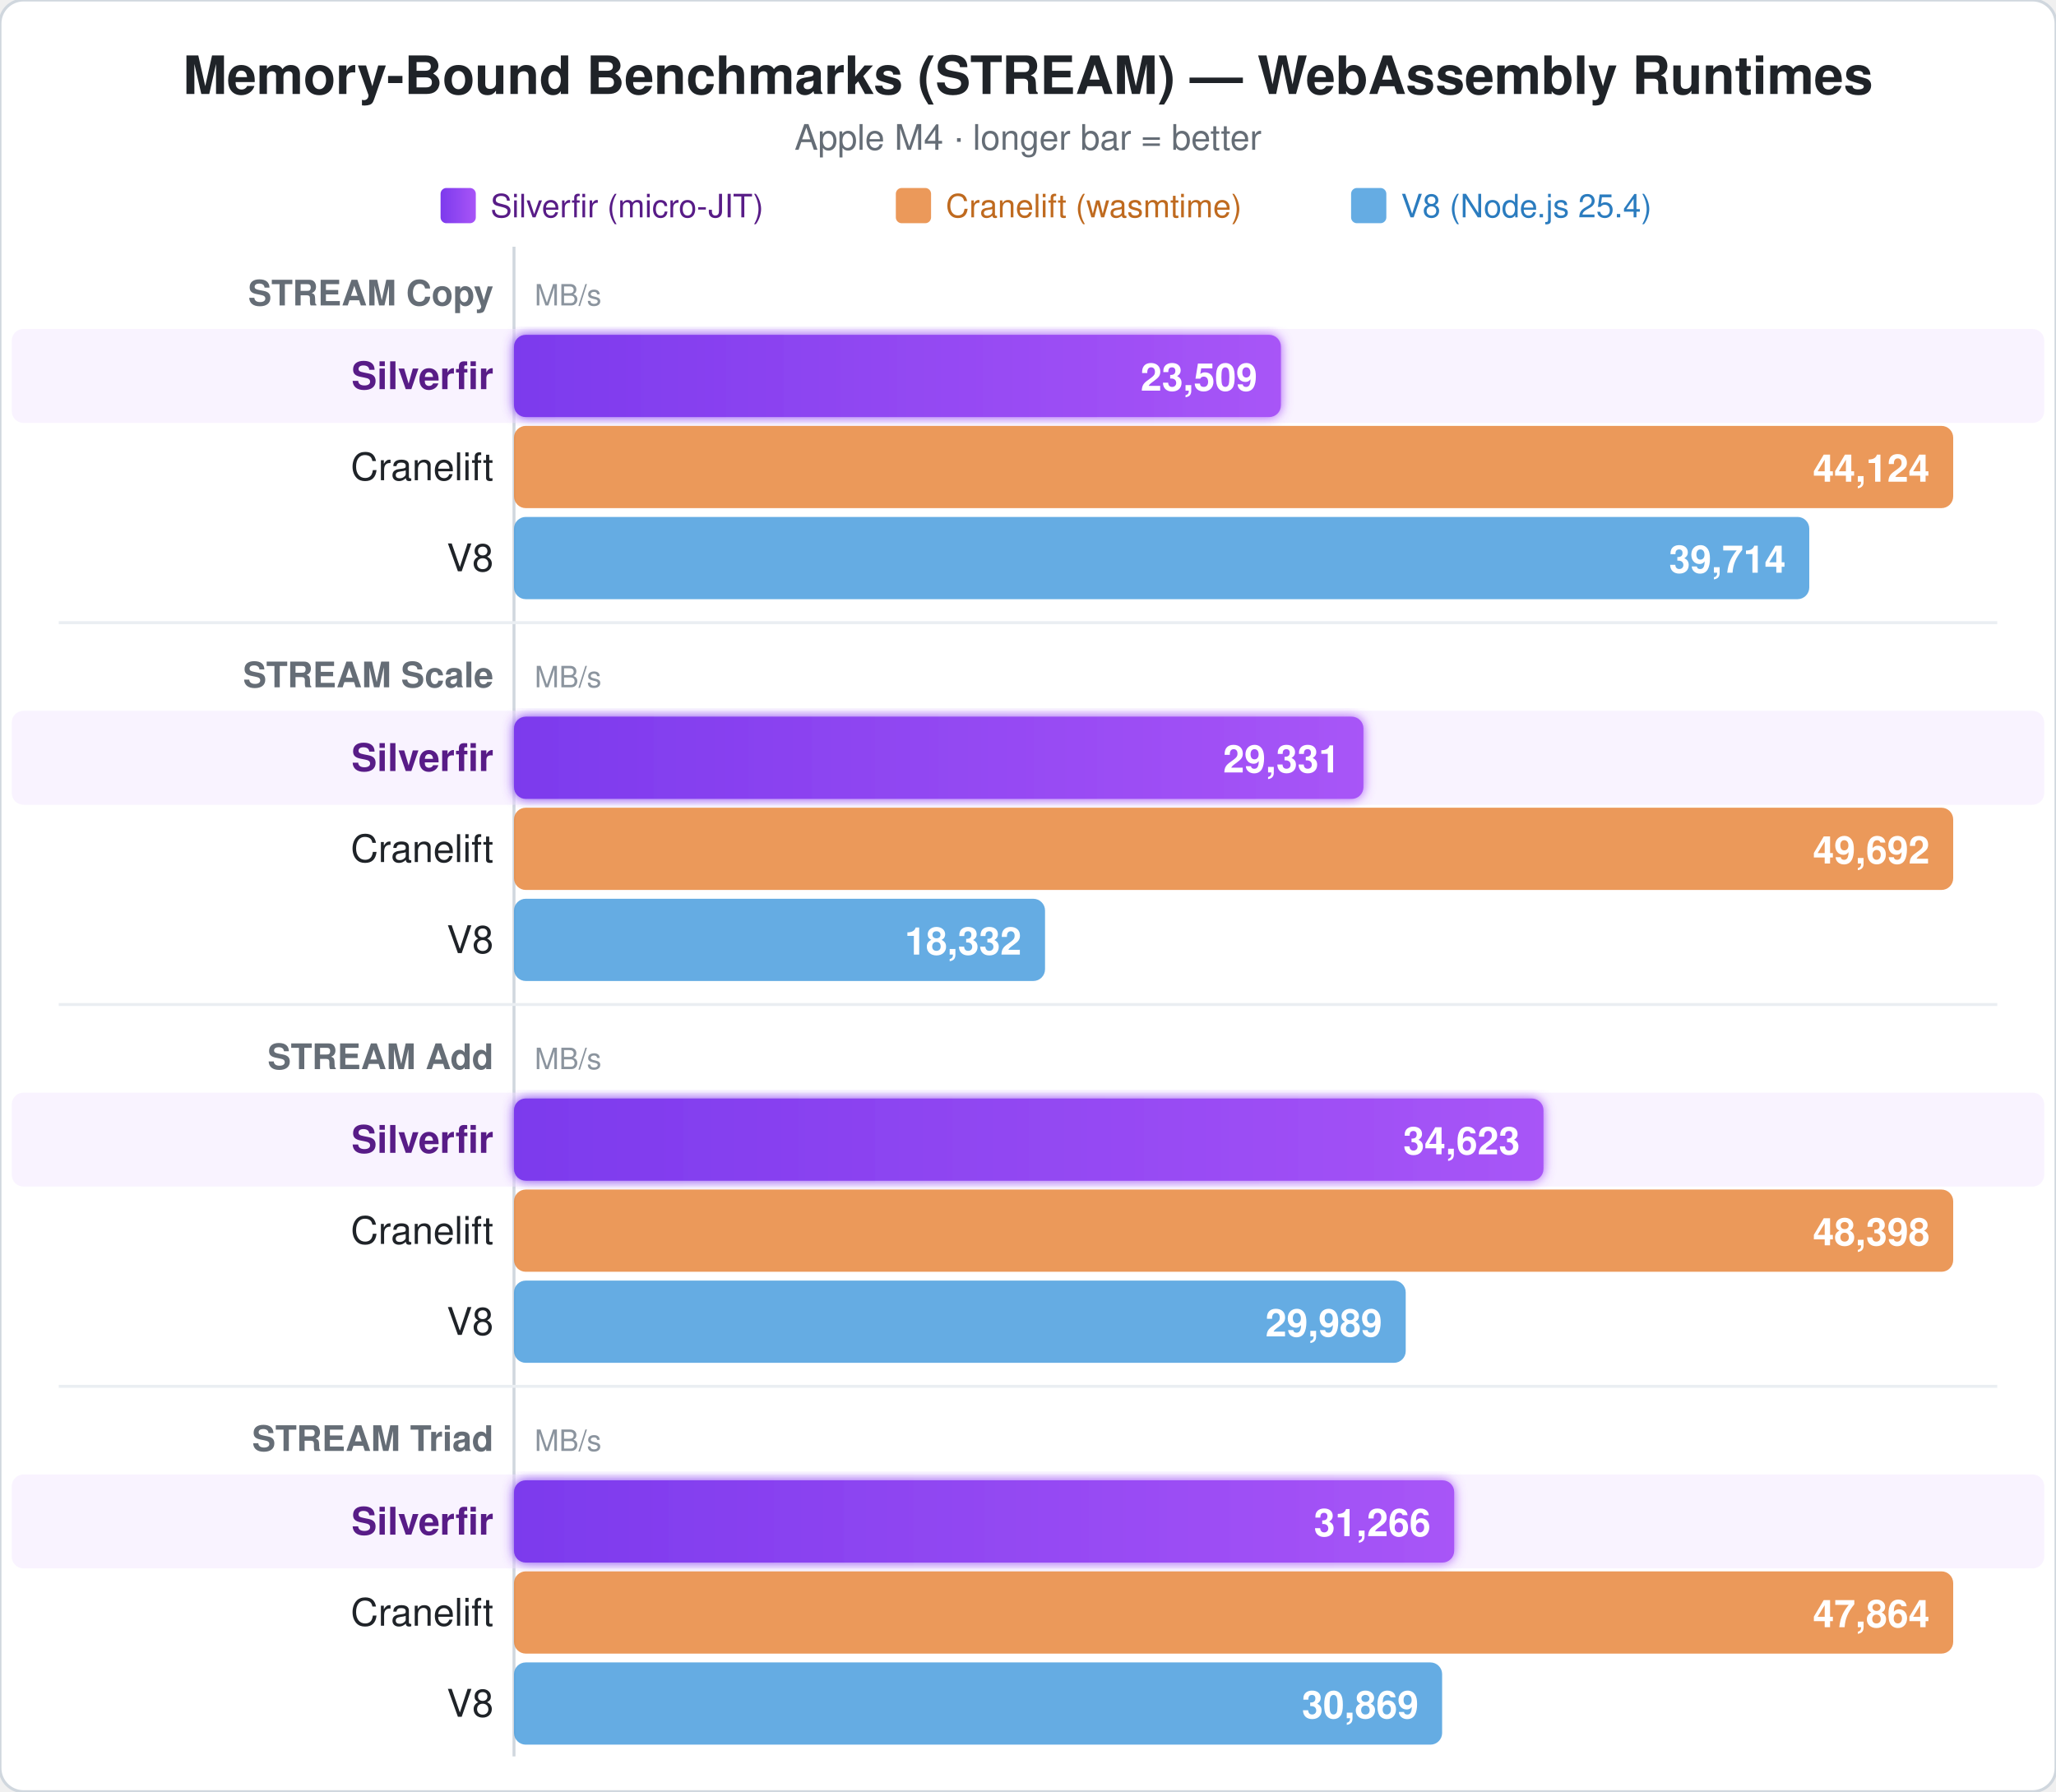
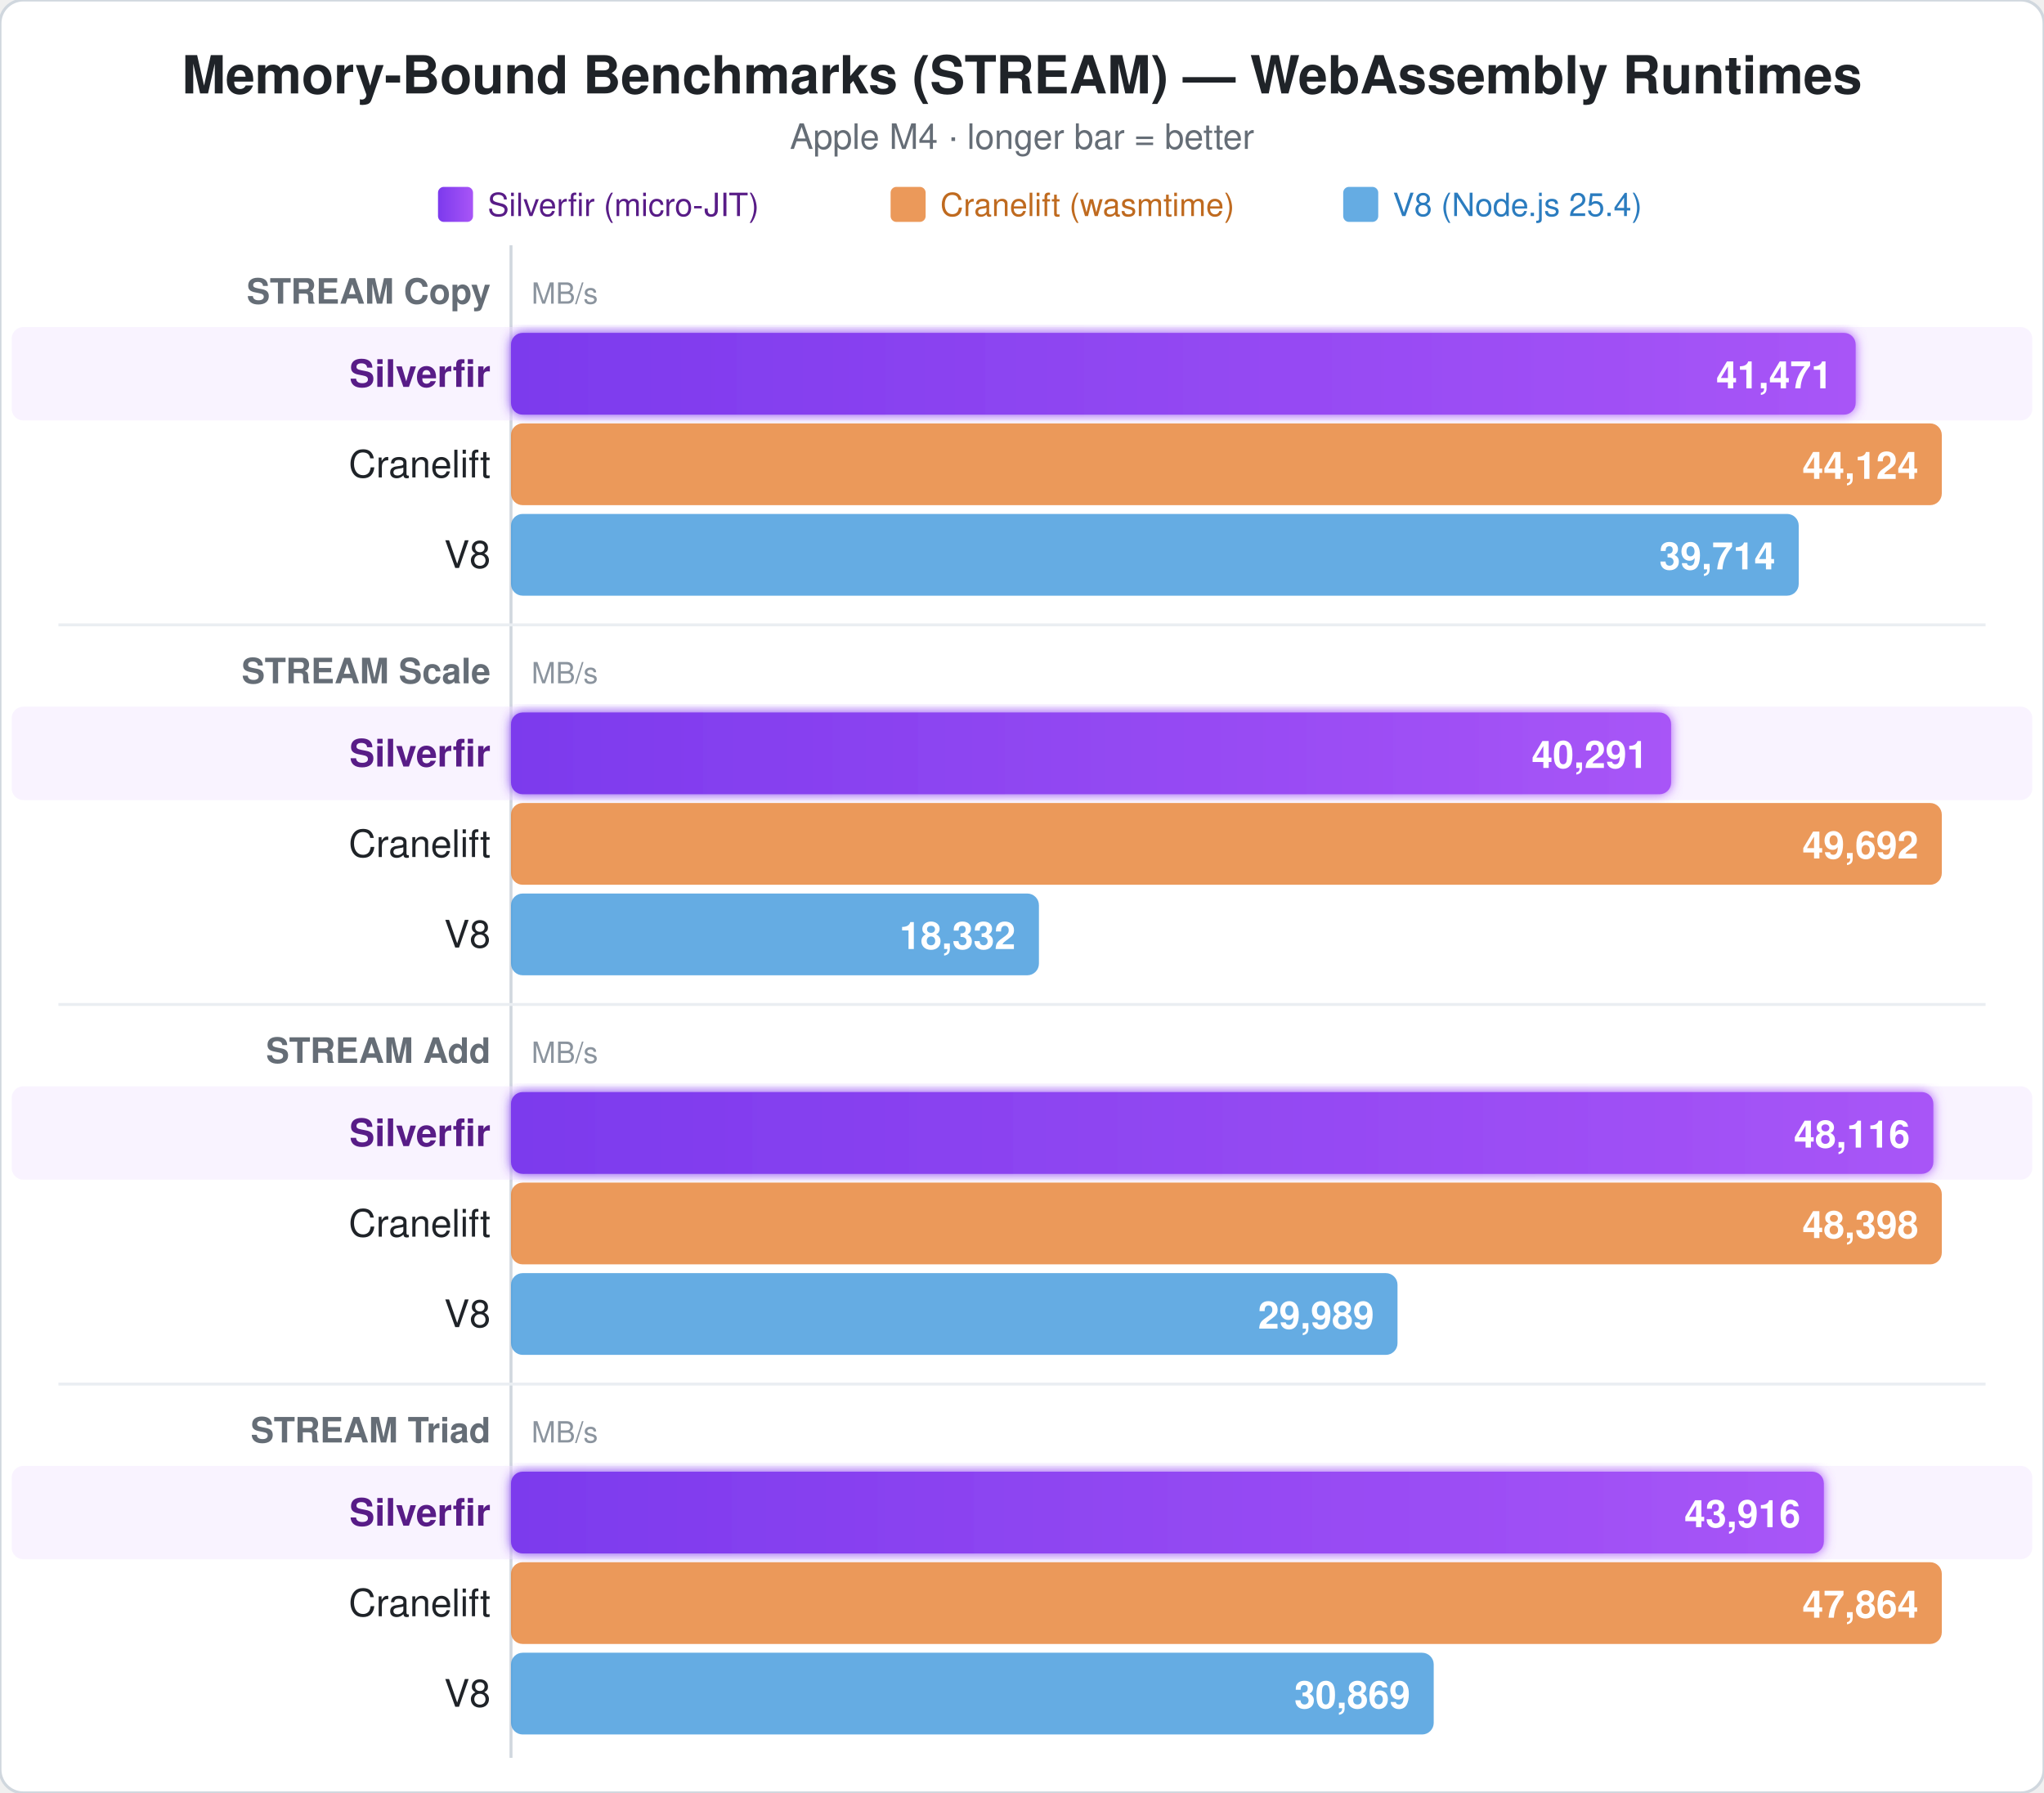
- <svg xmlns="http://www.w3.org/2000/svg" role="img" viewBox="0 0 700 610" width="700" height="610">
+ <svg xmlns="http://www.w3.org/2000/svg" role="img" viewBox="0 0 700 614" width="700" height="614">
  <defs>
    <linearGradient id="hlGrad" x1="0" y1="0" x2="1" y2="0">
      <stop offset="0%" stop-color="#7c3aed" />
      <stop offset="100%" stop-color="#a855f7" />
    </linearGradient>
    <filter id="glow">
      <feGaussianBlur stdDeviation="2" result="blur" />
      <feMerge>
        <feMergeNode in="blur" />
        <feMergeNode in="SourceGraphic" />
      </feMerge>
    </filter>
  </defs>
-   <rect width="700" height="610" rx="8" ry="8" fill="#ffffff" stroke="#d0d7de" stroke-width="1" />
+   <rect width="700" height="614" rx="8" ry="8" fill="#ffffff" stroke="#d0d7de" stroke-width="1" />
  <text x="350.0" y="32" text-anchor="middle" fill="#1f2328" font-family="Segoe UI,Helvetica,Arial,sans-serif" font-size="18" font-weight="600">Memory-Bound Benchmarks (STREAM) — WebAssembly Runtimes</text>
  <text x="350.0" y="51" text-anchor="middle" fill="#656d76" font-family="Segoe UI,Helvetica,Arial,sans-serif" font-size="12">Apple M4  ·  longer bar = better</text>
  <rect x="150.0" y="64" width="12" height="12" rx="2" fill="url(#hlGrad)" />
  <text x="167.0" y="74" fill="#581c87" font-family="Segoe UI,Helvetica,Arial,sans-serif" font-size="11">Silverfir (micro-JIT)</text>
  <rect x="305.0" y="64" width="12" height="12" rx="2" fill="#e8873d" opacity="0.85" />
  <text x="322.0" y="74" fill="#bf6a1f" font-family="Segoe UI,Helvetica,Arial,sans-serif" font-size="11">Cranelift (wasmtime)</text>
  <rect x="460.0" y="64" width="12" height="12" rx="2" fill="#4a9ede" opacity="0.85" />
  <text x="477.0" y="74" fill="#2b7cbf" font-family="Segoe UI,Helvetica,Arial,sans-serif" font-size="11">V8 (Node.js 25.4)</text>
-   <line x1="175" y1="84" x2="175" y2="598" stroke="#d0d7de" stroke-width="1" />
+   <line x1="175" y1="84" x2="175" y2="602" stroke="#d0d7de" stroke-width="1" />
  <text x="168" y="104.0" text-anchor="end" fill="#656d76" font-family="Segoe UI,Helvetica,Arial,sans-serif" font-size="12" font-weight="600">STREAM Copy</text>
  <text x="182" y="104.0" fill="#8b949e" font-family="Segoe UI,Helvetica,Arial,sans-serif" font-size="10">MB/s</text>
  <rect x="4" y="112" width="692" height="32" rx="4" fill="#f3e8ff" opacity="0.5" />
  <text x="168" y="132.5" text-anchor="end" fill="#581c87" font-family="Segoe UI,Helvetica,Arial,sans-serif" font-size="13" font-weight="700">Silverfir</text>
-   <rect x="175" y="114" width="261.1" height="28" rx="4" fill="url(#hlGrad)" filter="url(#glow)">
-     <animate attributeName="width" from="0" to="261.1" dur="0.35s" fill="freeze" />
+   <rect x="175" y="114" width="460.5" height="28" rx="4" fill="url(#hlGrad)" filter="url(#glow)">
+     <animate attributeName="width" from="0" to="460.5" dur="0.35s" fill="freeze" />
  </rect>
-   <text x="428.1" y="133.0" text-anchor="end" fill="#ffffff" font-family="Segoe UI,Helvetica,Arial,sans-serif" font-size="13" font-weight="700">23,509</text>
+   <text x="627.5" y="133.0" text-anchor="end" fill="#ffffff" font-family="Segoe UI,Helvetica,Arial,sans-serif" font-size="13" font-weight="700">41,471</text>
  <text x="168" y="163.5" text-anchor="end" fill="#1f2328" font-family="Segoe UI,Helvetica,Arial,sans-serif" font-size="13" font-weight="400">Cranelift</text>
  <rect x="175" y="145" width="490.0" height="28" rx="4" fill="#e8873d" opacity="0.85">
    <animate attributeName="width" from="0" to="490.0" dur="0.39s" fill="freeze" />
  </rect>
  <text x="657.0" y="164.0" text-anchor="end" fill="#ffffff" font-family="Segoe UI,Helvetica,Arial,sans-serif" font-size="13" font-weight="700">44,124</text>
  <text x="168" y="194.5" text-anchor="end" fill="#1f2328" font-family="Segoe UI,Helvetica,Arial,sans-serif" font-size="13" font-weight="400">V8</text>
  <rect x="175" y="176" width="441.0" height="28" rx="4" fill="#4a9ede" opacity="0.85">
    <animate attributeName="width" from="0" to="441.0" dur="0.43s" fill="freeze" />
  </rect>
  <text x="608.0" y="195.0" text-anchor="end" fill="#ffffff" font-family="Segoe UI,Helvetica,Arial,sans-serif" font-size="13" font-weight="700">39,714</text>
-   <line x1="20" y1="212" x2="680" y2="212" stroke="#eaeef2" stroke-width="1" />
+   <line x1="20" y1="214" x2="680" y2="214" stroke="#eaeef2" stroke-width="1" />
  <text x="168" y="234.0" text-anchor="end" fill="#656d76" font-family="Segoe UI,Helvetica,Arial,sans-serif" font-size="12" font-weight="600">STREAM Scale</text>
  <text x="182" y="234.0" fill="#8b949e" font-family="Segoe UI,Helvetica,Arial,sans-serif" font-size="10">MB/s</text>
  <rect x="4" y="242" width="692" height="32" rx="4" fill="#f3e8ff" opacity="0.5" />
  <text x="168" y="262.5" text-anchor="end" fill="#581c87" font-family="Segoe UI,Helvetica,Arial,sans-serif" font-size="13" font-weight="700">Silverfir</text>
-   <rect x="175" y="244" width="289.2" height="28" rx="4" fill="url(#hlGrad)" filter="url(#glow)">
-     <animate attributeName="width" from="0" to="289.2" dur="0.47s" fill="freeze" />
+   <rect x="175" y="244" width="397.3" height="28" rx="4" fill="url(#hlGrad)" filter="url(#glow)">
+     <animate attributeName="width" from="0" to="397.3" dur="0.39s" fill="freeze" />
  </rect>
-   <text x="456.2" y="263.0" text-anchor="end" fill="#ffffff" font-family="Segoe UI,Helvetica,Arial,sans-serif" font-size="13" font-weight="700">29,331</text>
+   <text x="564.3" y="263.0" text-anchor="end" fill="#ffffff" font-family="Segoe UI,Helvetica,Arial,sans-serif" font-size="13" font-weight="700">40,291</text>
  <text x="168" y="293.5" text-anchor="end" fill="#1f2328" font-family="Segoe UI,Helvetica,Arial,sans-serif" font-size="13" font-weight="400">Cranelift</text>
  <rect x="175" y="275" width="490.0" height="28" rx="4" fill="#e8873d" opacity="0.85">
-     <animate attributeName="width" from="0" to="490.0" dur="0.51s" fill="freeze" />
+     <animate attributeName="width" from="0" to="490.0" dur="0.43s" fill="freeze" />
  </rect>
  <text x="657.0" y="294.0" text-anchor="end" fill="#ffffff" font-family="Segoe UI,Helvetica,Arial,sans-serif" font-size="13" font-weight="700">49,692</text>
  <text x="168" y="324.5" text-anchor="end" fill="#1f2328" font-family="Segoe UI,Helvetica,Arial,sans-serif" font-size="13" font-weight="400">V8</text>
  <rect x="175" y="306" width="180.8" height="28" rx="4" fill="#4a9ede" opacity="0.85">
-     <animate attributeName="width" from="0" to="180.8" dur="0.55s" fill="freeze" />
+     <animate attributeName="width" from="0" to="180.8" dur="0.47s" fill="freeze" />
  </rect>
  <text x="347.8" y="325.0" text-anchor="end" fill="#ffffff" font-family="Segoe UI,Helvetica,Arial,sans-serif" font-size="13" font-weight="700">18,332</text>
-   <line x1="20" y1="342" x2="680" y2="342" stroke="#eaeef2" stroke-width="1" />
+   <line x1="20" y1="344" x2="680" y2="344" stroke="#eaeef2" stroke-width="1" />
  <text x="168" y="364.0" text-anchor="end" fill="#656d76" font-family="Segoe UI,Helvetica,Arial,sans-serif" font-size="12" font-weight="600">STREAM Add</text>
  <text x="182" y="364.0" fill="#8b949e" font-family="Segoe UI,Helvetica,Arial,sans-serif" font-size="10">MB/s</text>
  <rect x="4" y="372" width="692" height="32" rx="4" fill="#f3e8ff" opacity="0.5" />
  <text x="168" y="392.5" text-anchor="end" fill="#581c87" font-family="Segoe UI,Helvetica,Arial,sans-serif" font-size="13" font-weight="700">Silverfir</text>
-   <rect x="175" y="374" width="350.5" height="28" rx="4" fill="url(#hlGrad)" filter="url(#glow)">
-     <animate attributeName="width" from="0" to="350.5" dur="0.59s" fill="freeze" />
+   <rect x="175" y="374" width="487.1" height="28" rx="4" fill="url(#hlGrad)" filter="url(#glow)">
+     <animate attributeName="width" from="0" to="487.1" dur="0.43s" fill="freeze" />
  </rect>
-   <text x="517.5" y="393.0" text-anchor="end" fill="#ffffff" font-family="Segoe UI,Helvetica,Arial,sans-serif" font-size="13" font-weight="700">34,623</text>
+   <text x="654.1" y="393.0" text-anchor="end" fill="#ffffff" font-family="Segoe UI,Helvetica,Arial,sans-serif" font-size="13" font-weight="700">48,116</text>
  <text x="168" y="423.5" text-anchor="end" fill="#1f2328" font-family="Segoe UI,Helvetica,Arial,sans-serif" font-size="13" font-weight="400">Cranelift</text>
  <rect x="175" y="405" width="490.0" height="28" rx="4" fill="#e8873d" opacity="0.85">
-     <animate attributeName="width" from="0" to="490.0" dur="0.63s" fill="freeze" />
+     <animate attributeName="width" from="0" to="490.0" dur="0.47s" fill="freeze" />
  </rect>
  <text x="657.0" y="424.0" text-anchor="end" fill="#ffffff" font-family="Segoe UI,Helvetica,Arial,sans-serif" font-size="13" font-weight="700">48,398</text>
  <text x="168" y="454.5" text-anchor="end" fill="#1f2328" font-family="Segoe UI,Helvetica,Arial,sans-serif" font-size="13" font-weight="400">V8</text>
  <rect x="175" y="436" width="303.6" height="28" rx="4" fill="#4a9ede" opacity="0.85">
-     <animate attributeName="width" from="0" to="303.6" dur="0.67s" fill="freeze" />
+     <animate attributeName="width" from="0" to="303.6" dur="0.51s" fill="freeze" />
  </rect>
  <text x="470.6" y="455.0" text-anchor="end" fill="#ffffff" font-family="Segoe UI,Helvetica,Arial,sans-serif" font-size="13" font-weight="700">29,989</text>
-   <line x1="20" y1="472" x2="680" y2="472" stroke="#eaeef2" stroke-width="1" />
+   <line x1="20" y1="474" x2="680" y2="474" stroke="#eaeef2" stroke-width="1" />
  <text x="168" y="494.0" text-anchor="end" fill="#656d76" font-family="Segoe UI,Helvetica,Arial,sans-serif" font-size="12" font-weight="600">STREAM Triad</text>
  <text x="182" y="494.0" fill="#8b949e" font-family="Segoe UI,Helvetica,Arial,sans-serif" font-size="10">MB/s</text>
  <rect x="4" y="502" width="692" height="32" rx="4" fill="#f3e8ff" opacity="0.5" />
  <text x="168" y="522.5" text-anchor="end" fill="#581c87" font-family="Segoe UI,Helvetica,Arial,sans-serif" font-size="13" font-weight="700">Silverfir</text>
-   <rect x="175" y="504" width="320.1" height="28" rx="4" fill="url(#hlGrad)" filter="url(#glow)">
-     <animate attributeName="width" from="0" to="320.1" dur="0.71s" fill="freeze" />
+   <rect x="175" y="504" width="449.6" height="28" rx="4" fill="url(#hlGrad)" filter="url(#glow)">
+     <animate attributeName="width" from="0" to="449.6" dur="0.47s" fill="freeze" />
  </rect>
-   <text x="487.1" y="523.0" text-anchor="end" fill="#ffffff" font-family="Segoe UI,Helvetica,Arial,sans-serif" font-size="13" font-weight="700">31,266</text>
+   <text x="616.6" y="523.0" text-anchor="end" fill="#ffffff" font-family="Segoe UI,Helvetica,Arial,sans-serif" font-size="13" font-weight="700">43,916</text>
  <text x="168" y="553.5" text-anchor="end" fill="#1f2328" font-family="Segoe UI,Helvetica,Arial,sans-serif" font-size="13" font-weight="400">Cranelift</text>
  <rect x="175" y="535" width="490.0" height="28" rx="4" fill="#e8873d" opacity="0.85">
-     <animate attributeName="width" from="0" to="490.0" dur="0.75s" fill="freeze" />
+     <animate attributeName="width" from="0" to="490.0" dur="0.51s" fill="freeze" />
  </rect>
  <text x="657.0" y="554.0" text-anchor="end" fill="#ffffff" font-family="Segoe UI,Helvetica,Arial,sans-serif" font-size="13" font-weight="700">47,864</text>
  <text x="168" y="584.5" text-anchor="end" fill="#1f2328" font-family="Segoe UI,Helvetica,Arial,sans-serif" font-size="13" font-weight="400">V8</text>
  <rect x="175" y="566" width="316.0" height="28" rx="4" fill="#4a9ede" opacity="0.85">
-     <animate attributeName="width" from="0" to="316.0" dur="0.79s" fill="freeze" />
+     <animate attributeName="width" from="0" to="316.0" dur="0.55s" fill="freeze" />
  </rect>
  <text x="483.0" y="585.0" text-anchor="end" fill="#ffffff" font-family="Segoe UI,Helvetica,Arial,sans-serif" font-size="13" font-weight="700">30,869</text>
</svg>
